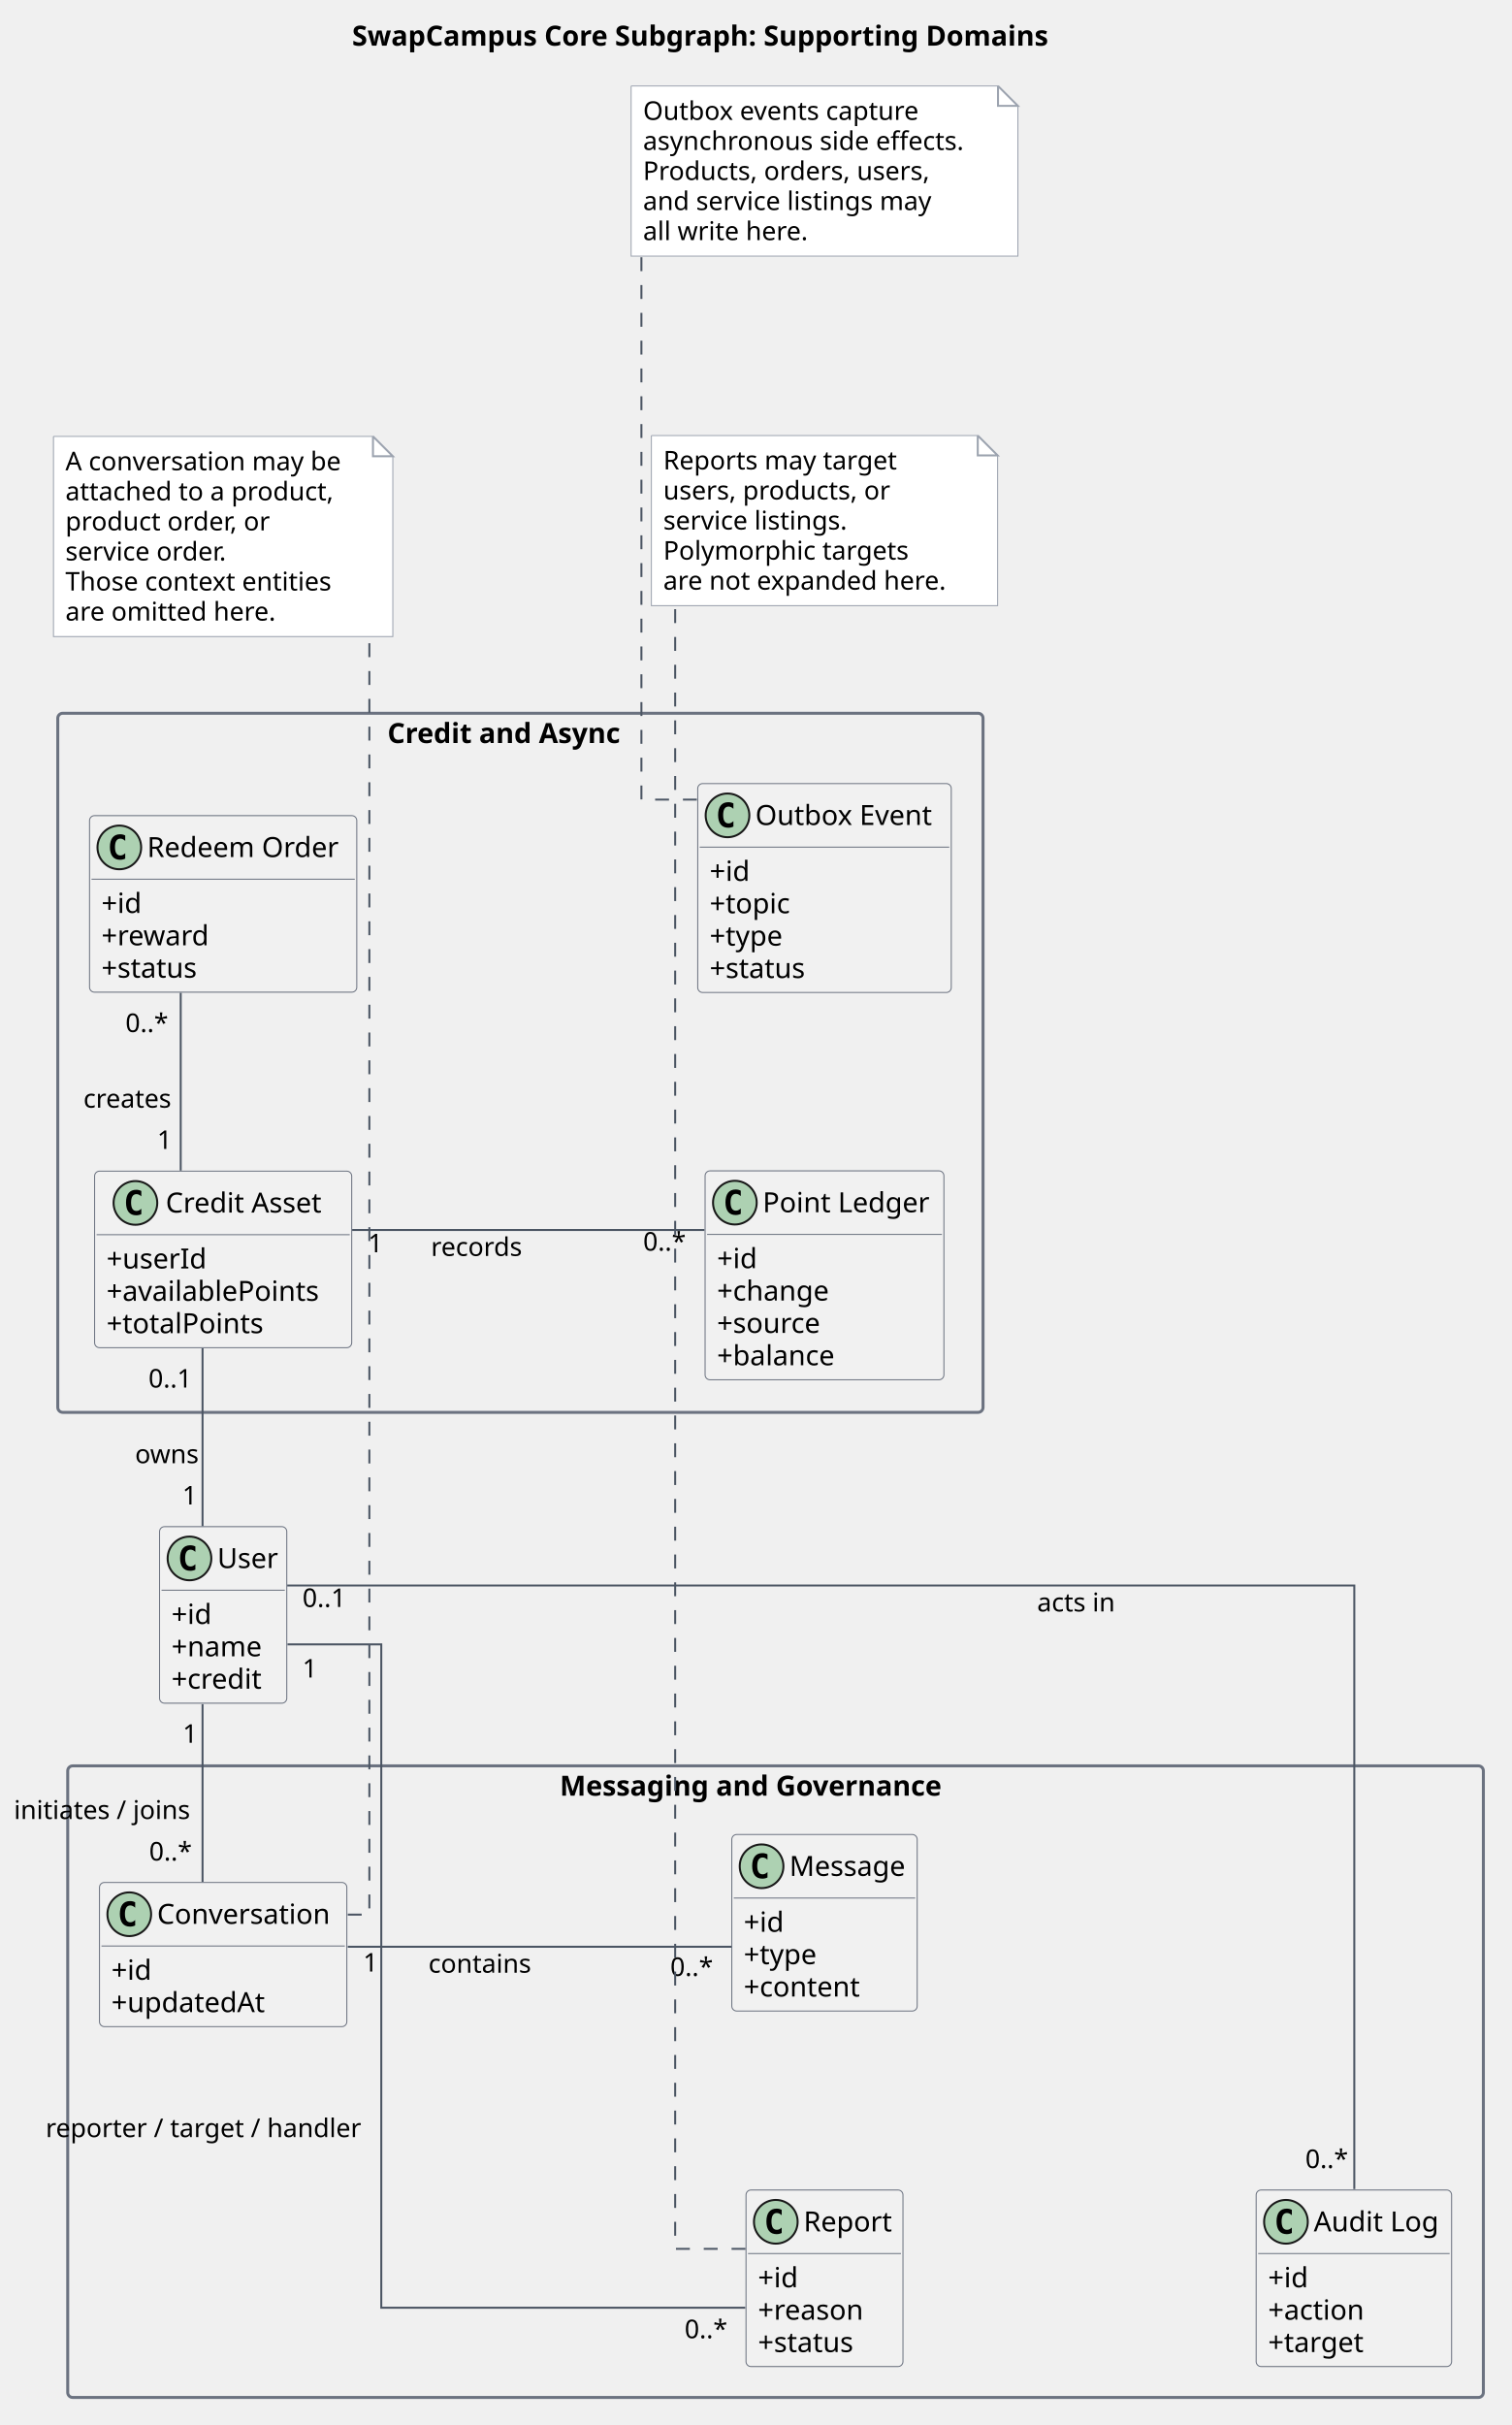
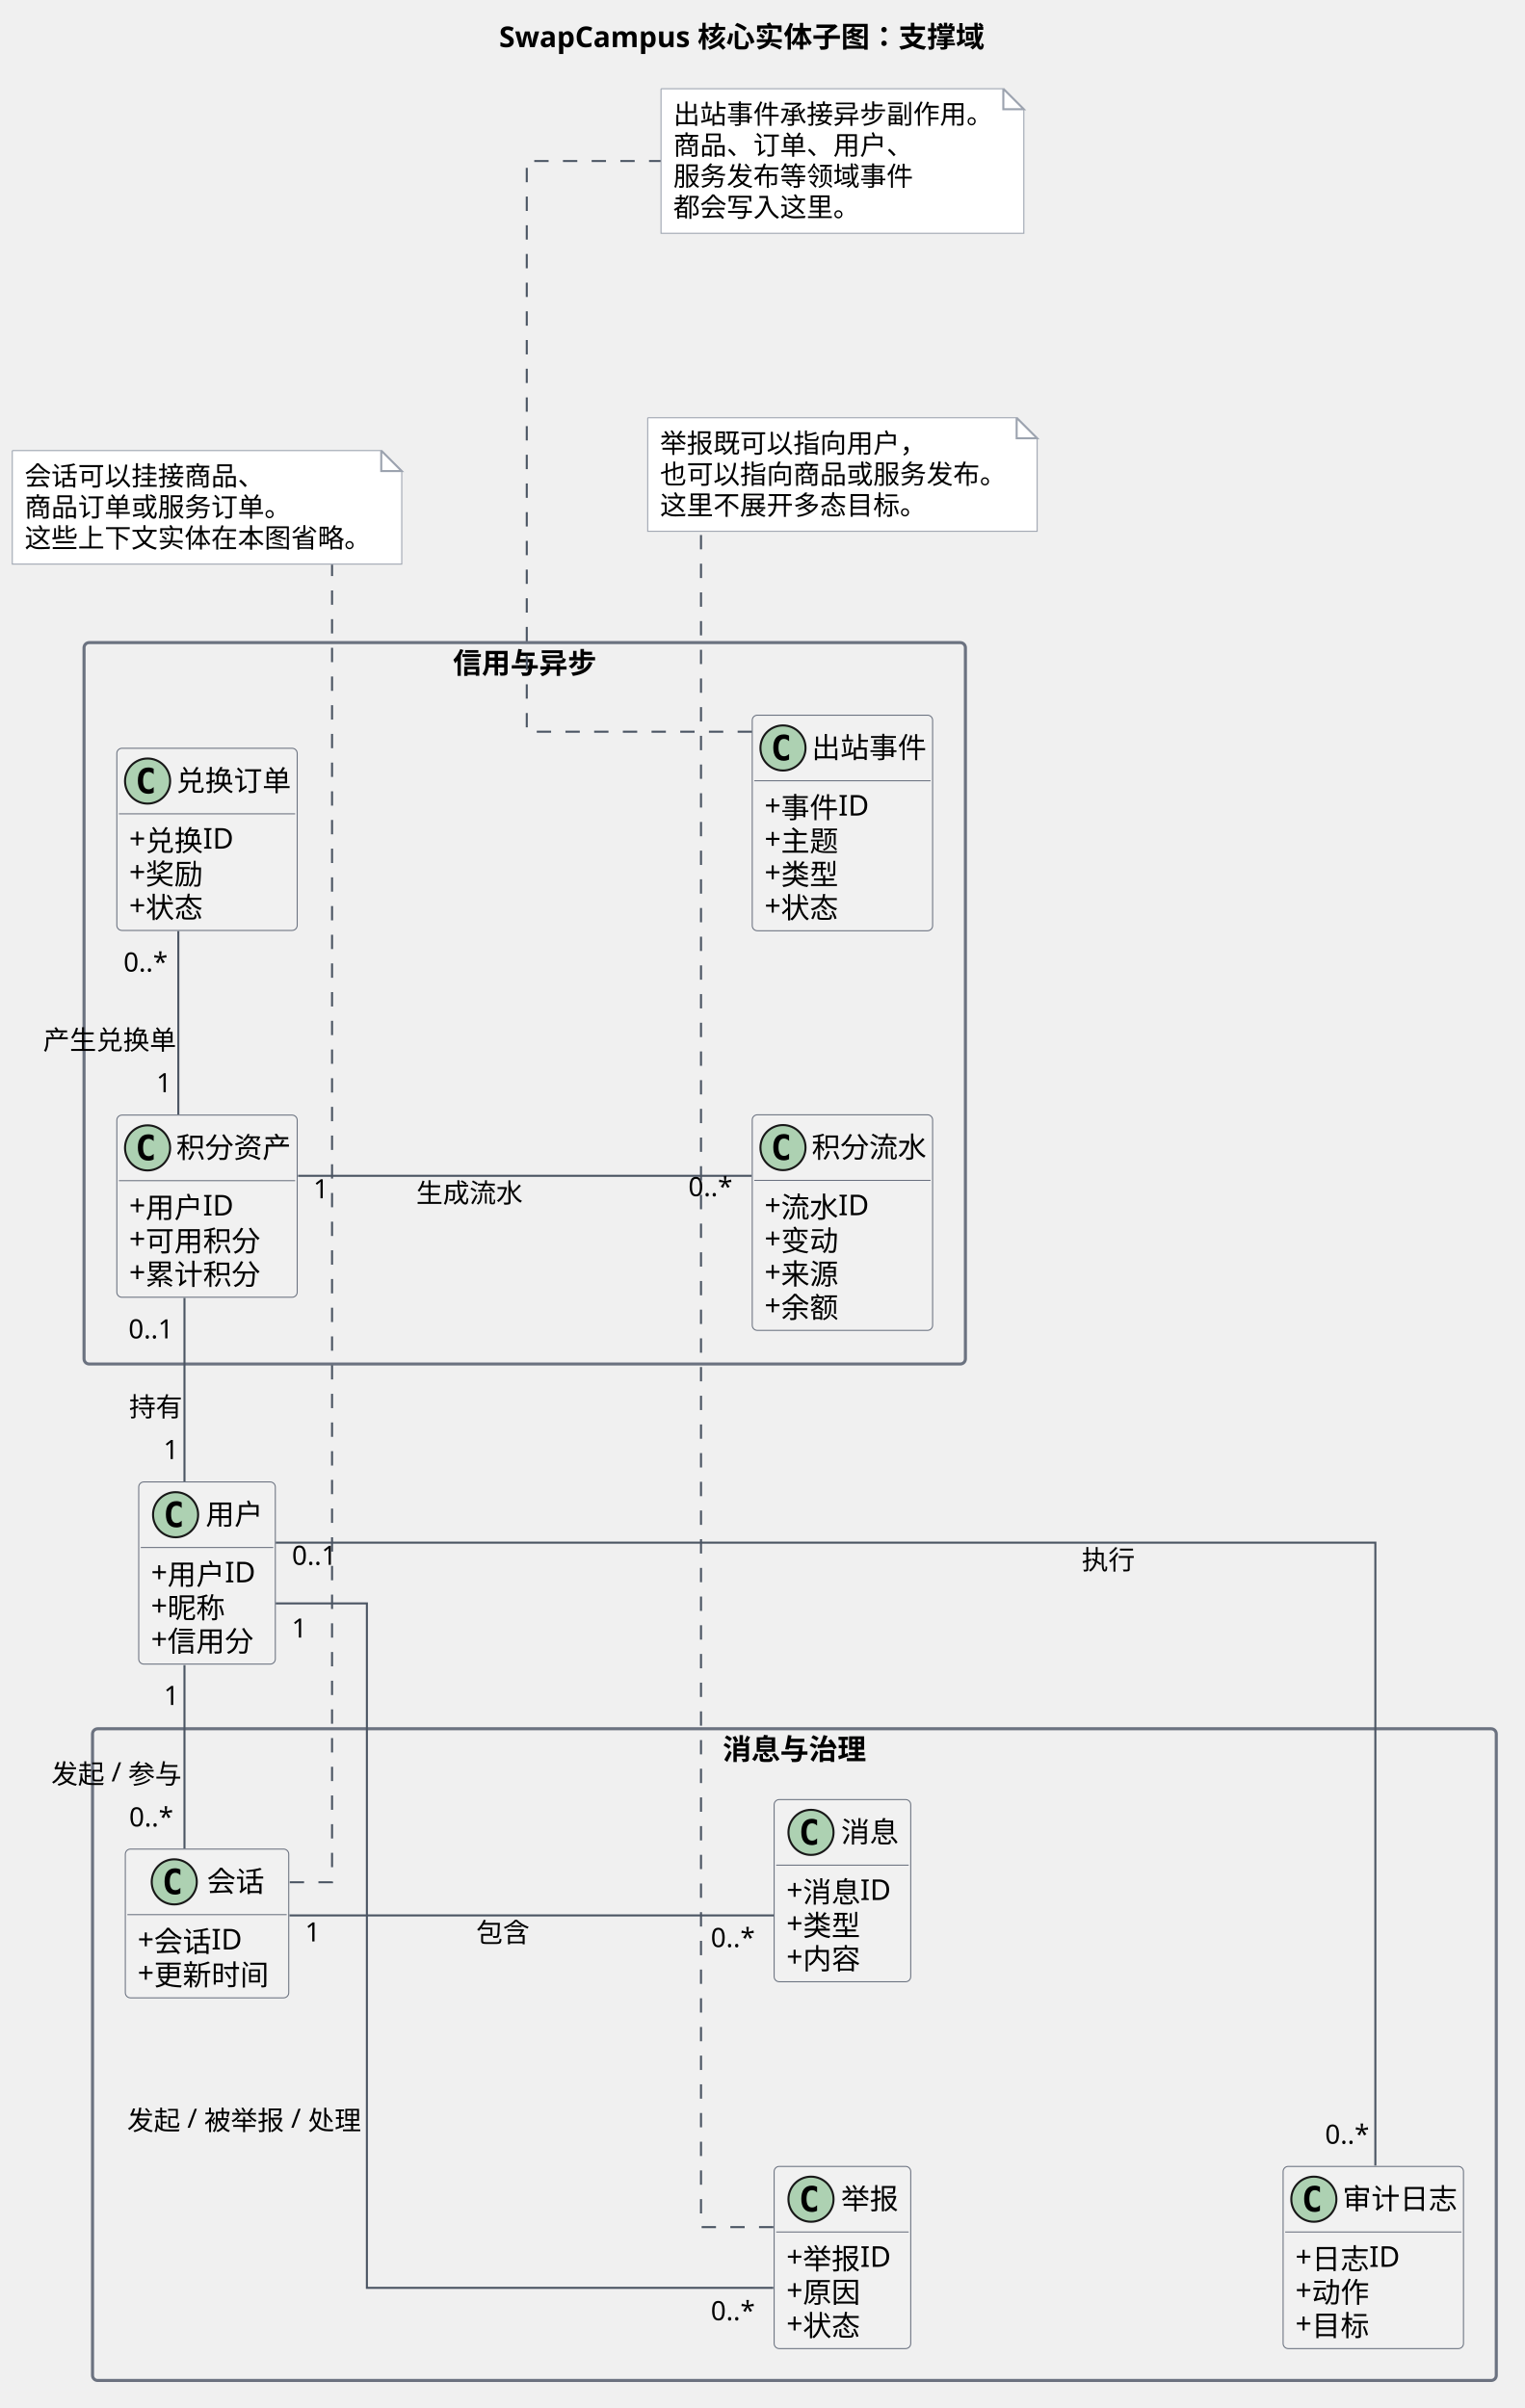
- <svg xmlns="http://www.w3.org/2000/svg" contentStyleType="text/css" data-diagram-type="CLASS" height="1221px" preserveAspectRatio="none" style="width:761px;height:1221px;background:#FFFFFF;" version="1.1" viewBox="0 0 761 1221" width="761px" zoomAndPan="magnify">
+ <svg xmlns="http://www.w3.org/2000/svg" contentStyleType="text/css" data-diagram-type="CLASS" height="1175px" preserveAspectRatio="none" style="width:744px;height:1175px;background:#FFFFFF;" version="1.1" viewBox="0 0 744 1175" width="744px" zoomAndPan="magnify">
  <defs />
  <g>
    <g class="title" data-source-line="1">
-       <text fill="#000000" font-family="sans-serif" font-size="14" font-weight="700" x="177.298" y="22.995">SwapCampus Core Subgraph: Supporting Domains</text>
+       <text fill="#000000" font-family="sans-serif" font-size="14" font-weight="700" x="243.505" y="22.995">SwapCampus 核心实体子图：支撑域</text>
    </g>
-     <g class="cluster" data-qualified-name="Messaging and Governance" data-source-line="25" id="ent0002">
-       <rect fill="none" height="318" rx="2.5" ry="2.5" style="stroke:#6B7280;stroke-width:1.5;" width="712.9" x="34.1" y="889.127" />
-       <text fill="#000000" font-family="sans-serif" font-size="14" font-weight="700" x="281.879" y="904.122">Messaging and Governance</text>
+     <g class="cluster" data-qualified-name="....." data-source-line="25" id="ent0002">
+       <rect fill="none" height="318" rx="2.5" ry="2.5" style="stroke:#6B7280;stroke-width:1.5;" width="684.86" x="45.14" y="843.567" />
+       <text fill="#000000" font-family="sans-serif" font-size="14" font-weight="700" x="352.57" y="858.562">消息与治理</text>
    </g>
-     <g class="cluster" data-qualified-name="Credit and Async" data-source-line="50" id="ent0007">
-       <rect fill="none" height="352" rx="2.5" ry="2.5" style="stroke:#6B7280;stroke-width:1.5;" width="465.95" x="29.09" y="359.127" />
-       <text fill="#000000" font-family="sans-serif" font-size="14" font-weight="700" x="195.1" y="374.122">Credit and Async</text>
+     <g class="cluster" data-qualified-name="....." data-source-line="50" id="ent0007">
+       <rect fill="none" height="352" rx="2.5" ry="2.5" style="stroke:#6B7280;stroke-width:1.5;" width="430" x="41" y="313.567" />
+       <text fill="#000000" font-family="sans-serif" font-size="14" font-weight="700" x="221" y="328.562">信用与异步</text>
    </g>
-     <g class="entity" data-qualified-name="Messaging and Governance.Conversation" data-source-line="26" id="ent0003">
-       <rect fill="#F1F1F1" height="72.594" rx="2.5" ry="2.5" style="stroke:#6B7280;stroke-width:0.5;" width="124.559" x="50.1" y="947.827" />
-       <ellipse cx="65.1" cy="963.827" fill="#ADD1B2" rx="11" ry="11" style="stroke:#181818;stroke-width:1;" />
-       <path d="M68.069,969.467 Q67.491,969.764 66.85,969.905 Q66.209,970.061 65.506,970.061 Q63.006,970.061 61.678,968.421 Q60.366,966.764 60.366,963.639 Q60.366,960.514 61.678,958.858 Q63.006,957.202 65.506,957.202 Q66.209,957.202 66.85,957.358 Q67.506,957.514 68.069,957.811 L68.069,960.53 Q67.444,959.952 66.85,959.686 Q66.256,959.405 65.631,959.405 Q64.287,959.405 63.6,960.483 Q62.913,961.546 62.913,963.639 Q62.913,965.733 63.6,966.811 Q64.287,967.874 65.631,967.874 Q66.256,967.874 66.85,967.608 Q67.444,967.327 68.069,966.749 L68.069,969.467 Z " fill="#000000" />
-       <text fill="#000000" font-family="sans-serif" font-size="14" x="79.1" y="968.674">Conversation</text>
-       <line style="stroke:#6B7280;stroke-width:0.5;" x1="51.1" x2="173.659" y1="979.827" y2="979.827" />
-       <text fill="#000000" font-family="sans-serif" font-size="14" x="56.1" y="996.822">+id</text>
-       <text fill="#000000" font-family="sans-serif" font-size="14" x="56.1" y="1013.119">+updatedAt</text>
+     <g class="entity" data-qualified-name="......Conversation" data-source-line="26" id="ent0003">
+       <rect fill="#F1F1F1" height="72.594" rx="2.5" ry="2.5" style="stroke:#6B7280;stroke-width:0.5;" width="79.73" x="61.14" y="902.267" />
+       <ellipse cx="85.019" cy="918.267" fill="#ADD1B2" rx="11" ry="11" style="stroke:#181818;stroke-width:1;" />
+       <path d="M87.987,923.908 Q87.409,924.204 86.769,924.345 Q86.128,924.501 85.425,924.501 Q82.925,924.501 81.597,922.861 Q80.284,921.204 80.284,918.079 Q80.284,914.954 81.597,913.298 Q82.925,911.642 85.425,911.642 Q86.128,911.642 86.769,911.798 Q87.425,911.954 87.987,912.251 L87.987,914.97 Q87.362,914.392 86.769,914.126 Q86.175,913.845 85.55,913.845 Q84.206,913.845 83.519,914.923 Q82.831,915.986 82.831,918.079 Q82.831,920.173 83.519,921.251 Q84.206,922.314 85.55,922.314 Q86.175,922.314 86.769,922.048 Q87.362,921.767 87.987,921.189 L87.987,923.908 Z " fill="#000000" />
+       <text fill="#000000" font-family="sans-serif" font-size="14" x="100.992" y="923.114">会话</text>
+       <line style="stroke:#6B7280;stroke-width:0.5;" x1="62.14" x2="139.87" y1="934.267" y2="934.267" />
+       <text fill="#000000" font-family="sans-serif" font-size="14" x="67.14" y="951.262">+会话ID</text>
+       <text fill="#000000" font-family="sans-serif" font-size="14" x="67.14" y="967.559">+更新时间</text>
    </g>
-     <g class="entity" data-qualified-name="Messaging and Governance.Message" data-source-line="31" id="ent0004">
-       <rect fill="#F1F1F1" height="88.891" rx="2.5" ry="2.5" style="stroke:#6B7280;stroke-width:0.5;" width="93.359" x="368.52" y="923.677" />
-       <ellipse cx="383.52" cy="939.677" fill="#ADD1B2" rx="11" ry="11" style="stroke:#181818;stroke-width:1;" />
-       <path d="M386.489,945.317 Q385.911,945.614 385.27,945.755 Q384.629,945.911 383.926,945.911 Q381.426,945.911 380.098,944.271 Q378.786,942.614 378.786,939.489 Q378.786,936.364 380.098,934.708 Q381.426,933.052 383.926,933.052 Q384.629,933.052 385.27,933.208 Q385.926,933.364 386.489,933.661 L386.489,936.38 Q385.864,935.802 385.27,935.536 Q384.676,935.255 384.051,935.255 Q382.707,935.255 382.02,936.333 Q381.332,937.396 381.332,939.489 Q381.332,941.583 382.02,942.661 Q382.707,943.724 384.051,943.724 Q384.676,943.724 385.27,943.458 Q385.864,943.177 386.489,942.599 L386.489,945.317 Z " fill="#000000" />
-       <text fill="#000000" font-family="sans-serif" font-size="14" x="397.52" y="944.524">Message</text>
-       <line style="stroke:#6B7280;stroke-width:0.5;" x1="369.52" x2="460.879" y1="955.677" y2="955.677" />
-       <text fill="#000000" font-family="sans-serif" font-size="14" x="374.52" y="972.672">+id</text>
-       <text fill="#000000" font-family="sans-serif" font-size="14" x="374.52" y="988.969">+type</text>
-       <text fill="#000000" font-family="sans-serif" font-size="14" x="374.52" y="1005.266">+content</text>
+     <g class="entity" data-qualified-name="......Message" data-source-line="31" id="ent0004">
+       <rect fill="#F1F1F1" height="88.891" rx="2.5" ry="2.5" style="stroke:#6B7280;stroke-width:0.5;" width="66.639" x="377.68" y="878.117" />
+       <ellipse cx="395.668" cy="894.117" fill="#ADD1B2" rx="11" ry="11" style="stroke:#181818;stroke-width:1;" />
+       <path d="M398.637,899.758 Q398.058,900.054 397.418,900.195 Q396.777,900.351 396.074,900.351 Q393.574,900.351 392.246,898.711 Q390.933,897.054 390.933,893.929 Q390.933,890.804 392.246,889.148 Q393.574,887.492 396.074,887.492 Q396.777,887.492 397.418,887.648 Q398.074,887.804 398.637,888.101 L398.637,890.82 Q398.012,890.242 397.418,889.976 Q396.824,889.695 396.199,889.695 Q394.855,889.695 394.168,890.773 Q393.48,891.836 393.48,893.929 Q393.48,896.023 394.168,897.101 Q394.855,898.164 396.199,898.164 Q396.824,898.164 397.418,897.898 Q398.012,897.617 398.637,897.039 L398.637,899.758 Z " fill="#000000" />
+       <text fill="#000000" font-family="sans-serif" font-size="14" x="410.332" y="898.964">消息</text>
+       <line style="stroke:#6B7280;stroke-width:0.5;" x1="378.68" x2="443.32" y1="910.117" y2="910.117" />
+       <text fill="#000000" font-family="sans-serif" font-size="14" x="383.68" y="927.112">+消息ID</text>
+       <text fill="#000000" font-family="sans-serif" font-size="14" x="383.68" y="943.409">+类型</text>
+       <text fill="#000000" font-family="sans-serif" font-size="14" x="383.68" y="959.706">+内容</text>
    </g>
-     <g class="entity" data-qualified-name="Messaging and Governance.Report" data-source-line="37" id="ent0005">
-       <rect fill="#F1F1F1" height="88.891" rx="2.5" ry="2.5" style="stroke:#6B7280;stroke-width:0.5;" width="79.038" x="375.68" y="1102.677" />
-       <ellipse cx="390.68" cy="1118.677" fill="#ADD1B2" rx="11" ry="11" style="stroke:#181818;stroke-width:1;" />
-       <path d="M393.649,1124.318 Q393.071,1124.614 392.43,1124.755 Q391.789,1124.911 391.086,1124.911 Q388.586,1124.911 387.258,1123.271 Q385.946,1121.614 385.946,1118.489 Q385.946,1115.364 387.258,1113.708 Q388.586,1112.052 391.086,1112.052 Q391.789,1112.052 392.43,1112.208 Q393.086,1112.364 393.649,1112.661 L393.649,1115.38 Q393.024,1114.802 392.43,1114.536 Q391.836,1114.255 391.211,1114.255 Q389.868,1114.255 389.18,1115.333 Q388.493,1116.396 388.493,1118.489 Q388.493,1120.583 389.18,1121.661 Q389.868,1122.724 391.211,1122.724 Q391.836,1122.724 392.43,1122.458 Q393.024,1122.177 393.649,1121.599 L393.649,1124.318 Z " fill="#000000" />
-       <text fill="#000000" font-family="sans-serif" font-size="14" x="404.68" y="1123.524">Report</text>
-       <line style="stroke:#6B7280;stroke-width:0.5;" x1="376.68" x2="453.718" y1="1134.677" y2="1134.677" />
-       <text fill="#000000" font-family="sans-serif" font-size="14" x="381.68" y="1151.672">+id</text>
-       <text fill="#000000" font-family="sans-serif" font-size="14" x="381.68" y="1167.969">+reason</text>
-       <text fill="#000000" font-family="sans-serif" font-size="14" x="381.68" y="1184.266">+status</text>
+     <g class="entity" data-qualified-name="......Report" data-source-line="37" id="ent0005">
+       <rect fill="#F1F1F1" height="88.891" rx="2.5" ry="2.5" style="stroke:#6B7280;stroke-width:0.5;" width="66.639" x="377.68" y="1057.117" />
+       <ellipse cx="395.668" cy="1073.117" fill="#ADD1B2" rx="11" ry="11" style="stroke:#181818;stroke-width:1;" />
+       <path d="M398.637,1078.757 Q398.058,1079.054 397.418,1079.195 Q396.777,1079.351 396.074,1079.351 Q393.574,1079.351 392.246,1077.711 Q390.933,1076.054 390.933,1072.929 Q390.933,1069.804 392.246,1068.148 Q393.574,1066.492 396.074,1066.492 Q396.777,1066.492 397.418,1066.648 Q398.074,1066.804 398.637,1067.101 L398.637,1069.82 Q398.012,1069.242 397.418,1068.976 Q396.824,1068.695 396.199,1068.695 Q394.855,1068.695 394.168,1069.773 Q393.48,1070.836 393.48,1072.929 Q393.48,1075.023 394.168,1076.101 Q394.855,1077.164 396.199,1077.164 Q396.824,1077.164 397.418,1076.898 Q398.012,1076.617 398.637,1076.039 L398.637,1078.757 Z " fill="#000000" />
+       <text fill="#000000" font-family="sans-serif" font-size="14" x="410.332" y="1077.964">举报</text>
+       <line style="stroke:#6B7280;stroke-width:0.5;" x1="378.68" x2="443.32" y1="1089.117" y2="1089.117" />
+       <text fill="#000000" font-family="sans-serif" font-size="14" x="383.68" y="1106.112">+举报ID</text>
+       <text fill="#000000" font-family="sans-serif" font-size="14" x="383.68" y="1122.409">+原因</text>
+       <text fill="#000000" font-family="sans-serif" font-size="14" x="383.68" y="1138.706">+状态</text>
    </g>
-     <g class="entity" data-qualified-name="Messaging and Governance.AuditLog" data-source-line="43" id="ent0006">
-       <rect fill="#F1F1F1" height="88.891" rx="2.5" ry="2.5" style="stroke:#6B7280;stroke-width:0.5;" width="98.418" x="632.58" y="1102.677" />
-       <ellipse cx="647.58" cy="1118.677" fill="#ADD1B2" rx="11" ry="11" style="stroke:#181818;stroke-width:1;" />
-       <path d="M650.549,1124.318 Q649.971,1124.614 649.33,1124.755 Q648.689,1124.911 647.986,1124.911 Q645.486,1124.911 644.158,1123.271 Q642.846,1121.614 642.846,1118.489 Q642.846,1115.364 644.158,1113.708 Q645.486,1112.052 647.986,1112.052 Q648.689,1112.052 649.33,1112.208 Q649.986,1112.364 650.549,1112.661 L650.549,1115.38 Q649.924,1114.802 649.33,1114.536 Q648.736,1114.255 648.111,1114.255 Q646.768,1114.255 646.08,1115.333 Q645.393,1116.396 645.393,1118.489 Q645.393,1120.583 646.08,1121.661 Q646.768,1122.724 648.111,1122.724 Q648.736,1122.724 649.33,1122.458 Q649.924,1122.177 650.549,1121.599 L650.549,1124.318 Z " fill="#000000" />
-       <text fill="#000000" font-family="sans-serif" font-size="14" x="661.58" y="1123.524">Audit Log</text>
-       <line style="stroke:#6B7280;stroke-width:0.5;" x1="633.58" x2="729.998" y1="1134.677" y2="1134.677" />
-       <text fill="#000000" font-family="sans-serif" font-size="14" x="638.58" y="1151.672">+id</text>
-       <text fill="#000000" font-family="sans-serif" font-size="14" x="638.58" y="1167.969">+action</text>
-       <text fill="#000000" font-family="sans-serif" font-size="14" x="638.58" y="1184.266">+target</text>
+     <g class="entity" data-qualified-name="......AuditLog" data-source-line="43" id="ent0006">
+       <rect fill="#F1F1F1" height="88.891" rx="2.5" ry="2.5" style="stroke:#6B7280;stroke-width:0.5;" width="88" x="626" y="1057.117" />
+       <ellipse cx="641" cy="1073.117" fill="#ADD1B2" rx="11" ry="11" style="stroke:#181818;stroke-width:1;" />
+       <path d="M643.969,1078.757 Q643.391,1079.054 642.75,1079.195 Q642.109,1079.351 641.406,1079.351 Q638.906,1079.351 637.578,1077.711 Q636.266,1076.054 636.266,1072.929 Q636.266,1069.804 637.578,1068.148 Q638.906,1066.492 641.406,1066.492 Q642.109,1066.492 642.75,1066.648 Q643.406,1066.804 643.969,1067.101 L643.969,1069.82 Q643.344,1069.242 642.75,1068.976 Q642.156,1068.695 641.531,1068.695 Q640.188,1068.695 639.5,1069.773 Q638.812,1070.836 638.812,1072.929 Q638.812,1075.023 639.5,1076.101 Q640.188,1077.164 641.531,1077.164 Q642.156,1077.164 642.75,1076.898 Q643.344,1076.617 643.969,1076.039 L643.969,1078.757 Z " fill="#000000" />
+       <text fill="#000000" font-family="sans-serif" font-size="14" x="655" y="1077.964">审计日志</text>
+       <line style="stroke:#6B7280;stroke-width:0.5;" x1="627" x2="713" y1="1089.117" y2="1089.117" />
+       <text fill="#000000" font-family="sans-serif" font-size="14" x="632" y="1106.112">+日志ID</text>
+       <text fill="#000000" font-family="sans-serif" font-size="14" x="632" y="1122.409">+动作</text>
+       <text fill="#000000" font-family="sans-serif" font-size="14" x="632" y="1138.706">+目标</text>
    </g>
-     <g class="entity" data-qualified-name="Credit and Async.UserCreditAsset" data-source-line="51" id="ent0008">
-       <rect fill="#F1F1F1" height="88.891" rx="2.5" ry="2.5" style="stroke:#6B7280;stroke-width:0.5;" width="129.476" x="47.64" y="589.677" />
-       <ellipse cx="68.196" cy="605.677" fill="#ADD1B2" rx="11" ry="11" style="stroke:#181818;stroke-width:1;" />
-       <path d="M71.165,611.317 Q70.587,611.614 69.946,611.755 Q69.306,611.911 68.603,611.911 Q66.103,611.911 64.775,610.271 Q63.462,608.614 63.462,605.489 Q63.462,602.364 64.775,600.708 Q66.103,599.052 68.603,599.052 Q69.306,599.052 69.946,599.208 Q70.603,599.364 71.165,599.661 L71.165,602.38 Q70.54,601.802 69.946,601.536 Q69.353,601.255 68.728,601.255 Q67.384,601.255 66.696,602.333 Q66.009,603.396 66.009,605.489 Q66.009,607.583 66.696,608.661 Q67.384,609.724 68.728,609.724 Q69.353,609.724 69.946,609.458 Q70.54,609.177 71.165,608.599 L71.165,611.317 Z " fill="#000000" />
-       <text fill="#000000" font-family="sans-serif" font-size="14" x="83.431" y="610.524">Credit Asset</text>
-       <line style="stroke:#6B7280;stroke-width:0.5;" x1="48.64" x2="176.116" y1="621.677" y2="621.677" />
-       <text fill="#000000" font-family="sans-serif" font-size="14" x="53.64" y="638.672">+userId</text>
-       <text fill="#000000" font-family="sans-serif" font-size="14" x="53.64" y="654.969">+availablePoints</text>
-       <text fill="#000000" font-family="sans-serif" font-size="14" x="53.64" y="671.266">+totalPoints</text>
+     <g class="entity" data-qualified-name="......UserCreditAsset" data-source-line="51" id="ent0008">
+       <rect fill="#F1F1F1" height="88.891" rx="2.5" ry="2.5" style="stroke:#6B7280;stroke-width:0.5;" width="88" x="57" y="544.117" />
+       <ellipse cx="72" cy="560.117" fill="#ADD1B2" rx="11" ry="11" style="stroke:#181818;stroke-width:1;" />
+       <path d="M74.969,565.758 Q74.391,566.054 73.75,566.195 Q73.109,566.351 72.406,566.351 Q69.906,566.351 68.578,564.711 Q67.266,563.054 67.266,559.929 Q67.266,556.804 68.578,555.148 Q69.906,553.492 72.406,553.492 Q73.109,553.492 73.75,553.648 Q74.406,553.804 74.969,554.101 L74.969,556.82 Q74.344,556.242 73.75,555.976 Q73.156,555.695 72.531,555.695 Q71.188,555.695 70.5,556.773 Q69.812,557.836 69.812,559.929 Q69.812,562.023 70.5,563.101 Q71.188,564.164 72.531,564.164 Q73.156,564.164 73.75,563.898 Q74.344,563.617 74.969,563.039 L74.969,565.758 Z " fill="#000000" />
+       <text fill="#000000" font-family="sans-serif" font-size="14" x="86" y="564.964">积分资产</text>
+       <line style="stroke:#6B7280;stroke-width:0.5;" x1="58" x2="144" y1="576.117" y2="576.117" />
+       <text fill="#000000" font-family="sans-serif" font-size="14" x="63" y="593.112">+用户ID</text>
+       <text fill="#000000" font-family="sans-serif" font-size="14" x="63" y="609.409">+可用积分</text>
+       <text fill="#000000" font-family="sans-serif" font-size="14" x="63" y="625.706">+累计积分</text>
    </g>
-     <g class="entity" data-qualified-name="Credit and Async.CreditPointLedger" data-source-line="57" id="ent0009">
-       <rect fill="#F1F1F1" height="105.188" rx="2.5" ry="2.5" style="stroke:#6B7280;stroke-width:0.5;" width="120.266" x="355.07" y="589.537" />
-       <ellipse cx="370.07" cy="605.537" fill="#ADD1B2" rx="11" ry="11" style="stroke:#181818;stroke-width:1;" />
-       <path d="M373.039,611.178 Q372.461,611.474 371.82,611.615 Q371.179,611.771 370.476,611.771 Q367.976,611.771 366.648,610.131 Q365.336,608.474 365.336,605.349 Q365.336,602.224 366.648,600.568 Q367.976,598.912 370.476,598.912 Q371.179,598.912 371.82,599.068 Q372.476,599.224 373.039,599.521 L373.039,602.24 Q372.414,601.662 371.82,601.396 Q371.226,601.115 370.601,601.115 Q369.257,601.115 368.57,602.193 Q367.882,603.256 367.882,605.349 Q367.882,607.443 368.57,608.521 Q369.257,609.584 370.601,609.584 Q371.226,609.584 371.82,609.318 Q372.414,609.037 373.039,608.459 L373.039,611.178 Z " fill="#000000" />
-       <text fill="#000000" font-family="sans-serif" font-size="14" x="384.07" y="610.384">Point Ledger</text>
-       <line style="stroke:#6B7280;stroke-width:0.5;" x1="356.07" x2="474.336" y1="621.537" y2="621.537" />
-       <text fill="#000000" font-family="sans-serif" font-size="14" x="361.07" y="638.532">+id</text>
-       <text fill="#000000" font-family="sans-serif" font-size="14" x="361.07" y="654.829">+change</text>
-       <text fill="#000000" font-family="sans-serif" font-size="14" x="361.07" y="671.126">+source</text>
-       <text fill="#000000" font-family="sans-serif" font-size="14" x="361.07" y="687.423">+balance</text>
+     <g class="entity" data-qualified-name="......CreditPointLedger" data-source-line="57" id="ent0009">
+       <rect fill="#F1F1F1" height="105.188" rx="2.5" ry="2.5" style="stroke:#6B7280;stroke-width:0.5;" width="88" x="367" y="543.977" />
+       <ellipse cx="382" cy="559.977" fill="#ADD1B2" rx="11" ry="11" style="stroke:#181818;stroke-width:1;" />
+       <path d="M384.969,565.617 Q384.391,565.914 383.75,566.055 Q383.109,566.211 382.406,566.211 Q379.906,566.211 378.578,564.571 Q377.266,562.914 377.266,559.789 Q377.266,556.664 378.578,555.008 Q379.906,553.352 382.406,553.352 Q383.109,553.352 383.75,553.508 Q384.406,553.664 384.969,553.961 L384.969,556.68 Q384.344,556.102 383.75,555.836 Q383.156,555.555 382.531,555.555 Q381.188,555.555 380.5,556.633 Q379.812,557.696 379.812,559.789 Q379.812,561.883 380.5,562.961 Q381.188,564.024 382.531,564.024 Q383.156,564.024 383.75,563.758 Q384.344,563.477 384.969,562.899 L384.969,565.617 Z " fill="#000000" />
+       <text fill="#000000" font-family="sans-serif" font-size="14" x="396" y="564.824">积分流水</text>
+       <line style="stroke:#6B7280;stroke-width:0.5;" x1="368" x2="454" y1="575.977" y2="575.977" />
+       <text fill="#000000" font-family="sans-serif" font-size="14" x="373" y="592.972">+流水ID</text>
+       <text fill="#000000" font-family="sans-serif" font-size="14" x="373" y="609.269">+变动</text>
+       <text fill="#000000" font-family="sans-serif" font-size="14" x="373" y="625.566">+来源</text>
+       <text fill="#000000" font-family="sans-serif" font-size="14" x="373" y="641.863">+余额</text>
    </g>
-     <g class="entity" data-qualified-name="Credit and Async.CreditRedeemOrder" data-source-line="64" id="ent0010">
-       <rect fill="#F1F1F1" height="88.891" rx="2.5" ry="2.5" style="stroke:#6B7280;stroke-width:0.5;" width="134.573" x="45.09" y="410.677" />
-       <ellipse cx="60.09" cy="426.677" fill="#ADD1B2" rx="11" ry="11" style="stroke:#181818;stroke-width:1;" />
-       <path d="M63.059,432.317 Q62.481,432.614 61.84,432.755 Q61.199,432.911 60.496,432.911 Q57.996,432.911 56.668,431.271 Q55.356,429.614 55.356,426.489 Q55.356,423.364 56.668,421.708 Q57.996,420.052 60.496,420.052 Q61.199,420.052 61.84,420.208 Q62.496,420.364 63.059,420.661 L63.059,423.38 Q62.434,422.802 61.84,422.536 Q61.246,422.255 60.621,422.255 Q59.278,422.255 58.59,423.333 Q57.903,424.396 57.903,426.489 Q57.903,428.583 58.59,429.661 Q59.278,430.724 60.621,430.724 Q61.246,430.724 61.84,430.458 Q62.434,430.177 63.059,429.599 L63.059,432.317 Z " fill="#000000" />
-       <text fill="#000000" font-family="sans-serif" font-size="14" x="74.09" y="431.524">Redeem Order</text>
-       <line style="stroke:#6B7280;stroke-width:0.5;" x1="46.09" x2="178.663" y1="442.677" y2="442.677" />
-       <text fill="#000000" font-family="sans-serif" font-size="14" x="51.09" y="459.672">+id</text>
-       <text fill="#000000" font-family="sans-serif" font-size="14" x="51.09" y="475.969">+reward</text>
-       <text fill="#000000" font-family="sans-serif" font-size="14" x="51.09" y="492.266">+status</text>
+     <g class="entity" data-qualified-name="......CreditRedeemOrder" data-source-line="64" id="ent0010">
+       <rect fill="#F1F1F1" height="88.891" rx="2.5" ry="2.5" style="stroke:#6B7280;stroke-width:0.5;" width="88" x="57" y="365.117" />
+       <ellipse cx="72" cy="381.117" fill="#ADD1B2" rx="11" ry="11" style="stroke:#181818;stroke-width:1;" />
+       <path d="M74.969,386.757 Q74.391,387.054 73.75,387.195 Q73.109,387.351 72.406,387.351 Q69.906,387.351 68.578,385.711 Q67.266,384.054 67.266,380.929 Q67.266,377.804 68.578,376.148 Q69.906,374.492 72.406,374.492 Q73.109,374.492 73.75,374.648 Q74.406,374.804 74.969,375.101 L74.969,377.82 Q74.344,377.242 73.75,376.976 Q73.156,376.695 72.531,376.695 Q71.188,376.695 70.5,377.773 Q69.812,378.836 69.812,380.929 Q69.812,383.023 70.5,384.101 Q71.188,385.164 72.531,385.164 Q73.156,385.164 73.75,384.898 Q74.344,384.617 74.969,384.039 L74.969,386.757 Z " fill="#000000" />
+       <text fill="#000000" font-family="sans-serif" font-size="14" x="86" y="385.964">兑换订单</text>
+       <line style="stroke:#6B7280;stroke-width:0.5;" x1="58" x2="144" y1="397.117" y2="397.117" />
+       <text fill="#000000" font-family="sans-serif" font-size="14" x="63" y="414.112">+兑换ID</text>
+       <text fill="#000000" font-family="sans-serif" font-size="14" x="63" y="430.409">+奖励</text>
+       <text fill="#000000" font-family="sans-serif" font-size="14" x="63" y="446.706">+状态</text>
    </g>
-     <g class="entity" data-qualified-name="Credit and Async.OutboxEvent" data-source-line="70" id="ent0011">
-       <rect fill="#F1F1F1" height="105.188" rx="2.5" ry="2.5" style="stroke:#6B7280;stroke-width:0.5;" width="127.676" x="351.36" y="394.537" />
-       <ellipse cx="366.36" cy="410.537" fill="#ADD1B2" rx="11" ry="11" style="stroke:#181818;stroke-width:1;" />
-       <path d="M369.329,416.178 Q368.751,416.474 368.11,416.615 Q367.469,416.771 366.766,416.771 Q364.266,416.771 362.938,415.131 Q361.626,413.474 361.626,410.349 Q361.626,407.224 362.938,405.568 Q364.266,403.912 366.766,403.912 Q367.469,403.912 368.11,404.068 Q368.766,404.224 369.329,404.521 L369.329,407.24 Q368.704,406.662 368.11,406.396 Q367.516,406.115 366.891,406.115 Q365.548,406.115 364.86,407.193 Q364.173,408.256 364.173,410.349 Q364.173,412.443 364.86,413.521 Q365.548,414.584 366.891,414.584 Q367.516,414.584 368.11,414.318 Q368.704,414.037 369.329,413.459 L369.329,416.178 Z " fill="#000000" />
-       <text fill="#000000" font-family="sans-serif" font-size="14" x="380.36" y="415.384">Outbox Event</text>
-       <line style="stroke:#6B7280;stroke-width:0.5;" x1="352.36" x2="478.036" y1="426.537" y2="426.537" />
-       <text fill="#000000" font-family="sans-serif" font-size="14" x="357.36" y="443.532">+id</text>
-       <text fill="#000000" font-family="sans-serif" font-size="14" x="357.36" y="459.829">+topic</text>
-       <text fill="#000000" font-family="sans-serif" font-size="14" x="357.36" y="476.126">+type</text>
-       <text fill="#000000" font-family="sans-serif" font-size="14" x="357.36" y="492.423">+status</text>
+     <g class="entity" data-qualified-name="......OutboxEvent" data-source-line="70" id="ent0011">
+       <rect fill="#F1F1F1" height="105.188" rx="2.5" ry="2.5" style="stroke:#6B7280;stroke-width:0.5;" width="88" x="367" y="348.977" />
+       <ellipse cx="382" cy="364.977" fill="#ADD1B2" rx="11" ry="11" style="stroke:#181818;stroke-width:1;" />
+       <path d="M384.969,370.618 Q384.391,370.914 383.75,371.055 Q383.109,371.211 382.406,371.211 Q379.906,371.211 378.578,369.571 Q377.266,367.914 377.266,364.789 Q377.266,361.664 378.578,360.008 Q379.906,358.352 382.406,358.352 Q383.109,358.352 383.75,358.508 Q384.406,358.664 384.969,358.961 L384.969,361.68 Q384.344,361.102 383.75,360.836 Q383.156,360.555 382.531,360.555 Q381.188,360.555 380.5,361.633 Q379.812,362.696 379.812,364.789 Q379.812,366.883 380.5,367.961 Q381.188,369.024 382.531,369.024 Q383.156,369.024 383.75,368.758 Q384.344,368.477 384.969,367.899 L384.969,370.618 Z " fill="#000000" />
+       <text fill="#000000" font-family="sans-serif" font-size="14" x="396" y="369.824">出站事件</text>
+       <line style="stroke:#6B7280;stroke-width:0.5;" x1="368" x2="454" y1="380.977" y2="380.977" />
+       <text fill="#000000" font-family="sans-serif" font-size="14" x="373" y="397.972">+事件ID</text>
+       <text fill="#000000" font-family="sans-serif" font-size="14" x="373" y="414.269">+主题</text>
+       <text fill="#000000" font-family="sans-serif" font-size="14" x="373" y="430.566">+类型</text>
+       <text fill="#000000" font-family="sans-serif" font-size="14" x="373" y="446.863">+状态</text>
    </g>
    <g class="entity" data-qualified-name="User" data-source-line="19" id="ent0001">
-       <rect fill="#F1F1F1" height="88.891" rx="2.5" ry="2.5" style="stroke:#6B7280;stroke-width:0.5;" width="64.062" x="80.35" y="768.677" />
-       <ellipse cx="95.419" cy="784.677" fill="#ADD1B2" rx="11" ry="11" style="stroke:#181818;stroke-width:1;" />
-       <path d="M98.387,790.317 Q97.809,790.614 97.169,790.755 Q96.528,790.911 95.825,790.911 Q93.325,790.911 91.997,789.271 Q90.684,787.614 90.684,784.489 Q90.684,781.364 91.997,779.708 Q93.325,778.052 95.825,778.052 Q96.528,778.052 97.169,778.208 Q97.825,778.364 98.387,778.661 L98.387,781.38 Q97.762,780.802 97.169,780.536 Q96.575,780.255 95.95,780.255 Q94.606,780.255 93.919,781.333 Q93.231,782.396 93.231,784.489 Q93.231,786.583 93.919,787.661 Q94.606,788.724 95.95,788.724 Q96.575,788.724 97.169,788.458 Q97.762,788.177 98.387,787.599 L98.387,790.317 Z " fill="#000000" />
-       <text fill="#000000" font-family="sans-serif" font-size="14" x="109.434" y="789.524">User</text>
-       <line style="stroke:#6B7280;stroke-width:0.5;" x1="81.35" x2="143.412" y1="800.677" y2="800.677" />
-       <text fill="#000000" font-family="sans-serif" font-size="14" x="86.35" y="817.672">+id</text>
-       <text fill="#000000" font-family="sans-serif" font-size="14" x="86.35" y="833.969">+name</text>
-       <text fill="#000000" font-family="sans-serif" font-size="14" x="86.35" y="850.266">+credit</text>
+       <rect fill="#F1F1F1" height="88.891" rx="2.5" ry="2.5" style="stroke:#6B7280;stroke-width:0.5;" width="66.639" x="67.68" y="723.117" />
+       <ellipse cx="85.668" cy="739.117" fill="#ADD1B2" rx="11" ry="11" style="stroke:#181818;stroke-width:1;" />
+       <path d="M88.637,744.758 Q88.058,745.054 87.418,745.195 Q86.777,745.351 86.074,745.351 Q83.574,745.351 82.246,743.711 Q80.933,742.054 80.933,738.929 Q80.933,735.804 82.246,734.148 Q83.574,732.492 86.074,732.492 Q86.777,732.492 87.418,732.648 Q88.074,732.804 88.637,733.101 L88.637,735.82 Q88.012,735.242 87.418,734.976 Q86.824,734.695 86.199,734.695 Q84.855,734.695 84.168,735.773 Q83.48,736.836 83.48,738.929 Q83.48,741.023 84.168,742.101 Q84.855,743.164 86.199,743.164 Q86.824,743.164 87.418,742.898 Q88.012,742.617 88.637,742.039 L88.637,744.758 Z " fill="#000000" />
+       <text fill="#000000" font-family="sans-serif" font-size="14" x="100.332" y="743.964">用户</text>
+       <line style="stroke:#6B7280;stroke-width:0.5;" x1="68.68" x2="133.32" y1="755.117" y2="755.117" />
+       <text fill="#000000" font-family="sans-serif" font-size="14" x="73.68" y="772.112">+用户ID</text>
+       <text fill="#000000" font-family="sans-serif" font-size="14" x="73.68" y="788.409">+昵称</text>
+       <text fill="#000000" font-family="sans-serif" font-size="14" x="73.68" y="804.706">+信用分</text>
    </g>
    <g class="entity" data-qualified-name="GMN27" data-source-line="97" id="ent0028">
-       <path d="M26.94,219.727 L26.94,320.524 L197.821,320.524 L197.821,229.727 L187.821,219.727 L26.94,219.727" fill="#FFFFFF" style="stroke:#9CA3AF;stroke-width:0.5;" />
-       <path d="M187.821,219.727 L187.821,229.727 L197.821,229.727 L187.821,219.727" fill="#FFFFFF" style="stroke:#9CA3AF;stroke-width:1;" />
-       <text fill="#000000" font-family="sans-serif" font-size="13" x="32.94" y="236.794">A conversation may be</text>
-       <text fill="#000000" font-family="sans-serif" font-size="13" x="32.94" y="251.927">attached to a product,</text>
-       <text fill="#000000" font-family="sans-serif" font-size="13" x="32.94" y="267.059">product order, or</text>
-       <text fill="#000000" font-family="sans-serif" font-size="13" x="32.94" y="282.192">service order.</text>
-       <text fill="#000000" font-family="sans-serif" font-size="13" x="32.94" y="297.325">Those context entities</text>
-       <text fill="#000000" font-family="sans-serif" font-size="13" x="32.94" y="312.458">are omitted here.</text>
+       <path d="M6,219.867 L6,275.265 L196,275.265 L196,229.867 L186,219.867 L6,219.867" fill="#FFFFFF" style="stroke:#9CA3AF;stroke-width:0.5;" />
+       <path d="M186,219.867 L186,229.867 L196,229.867 L186,219.867" fill="#FFFFFF" style="stroke:#9CA3AF;stroke-width:1;" />
+       <text fill="#000000" font-family="sans-serif" font-size="13" x="12" y="236.934">会话可以挂接商品、</text>
+       <text fill="#000000" font-family="sans-serif" font-size="13" x="12" y="252.067">商品订单或服务订单。</text>
+       <text fill="#000000" font-family="sans-serif" font-size="13" x="12" y="267.199">这些上下文实体在本图省略。</text>
    </g>
-     <g class="entity" data-qualified-name="GMN30" data-source-line="106" id="ent0031">
-       <path d="M328.02,219.297 L328.02,304.961 L502.379,304.961 L502.379,229.297 L492.379,219.297 L328.02,219.297" fill="#FFFFFF" style="stroke:#9CA3AF;stroke-width:0.5;" />
-       <path d="M492.379,219.297 L492.379,229.297 L502.379,229.297 L492.379,219.297" fill="#FFFFFF" style="stroke:#9CA3AF;stroke-width:1;" />
-       <text fill="#000000" font-family="sans-serif" font-size="13" x="334.02" y="236.364">Reports may target</text>
-       <text fill="#000000" font-family="sans-serif" font-size="13" x="334.02" y="251.497">users, products, or</text>
-       <text fill="#000000" font-family="sans-serif" font-size="13" x="334.02" y="266.629">service listings.</text>
-       <text fill="#000000" font-family="sans-serif" font-size="13" x="334.02" y="281.762">Polymorphic targets</text>
-       <text fill="#000000" font-family="sans-serif" font-size="13" x="334.02" y="296.895">are not expanded here.</text>
+     <g class="entity" data-qualified-name="GMN30" data-source-line="103" id="ent0031">
+       <path d="M316,203.867 L316,259.265 L506,259.265 L506,213.867 L496,203.867 L316,203.867" fill="#FFFFFF" style="stroke:#9CA3AF;stroke-width:0.5;" />
+       <path d="M496,203.867 L496,213.867 L506,213.867 L496,203.867" fill="#FFFFFF" style="stroke:#9CA3AF;stroke-width:1;" />
+       <text fill="#000000" font-family="sans-serif" font-size="13" x="322" y="220.934">举报既可以指向用户，</text>
+       <text fill="#000000" font-family="sans-serif" font-size="13" x="322" y="236.067">也可以指向商品或服务发布。</text>
+       <text fill="#000000" font-family="sans-serif" font-size="13" x="322" y="251.199">这里不展开多态目标。</text>
    </g>
-     <g class="entity" data-qualified-name="GMN33" data-source-line="114" id="ent0034">
-       <path d="M317.82,43.297 L317.82,128.961 L512.581,128.961 L512.581,53.297 L502.581,43.297 L317.82,43.297" fill="#FFFFFF" style="stroke:#9CA3AF;stroke-width:0.5;" />
-       <path d="M502.581,43.297 L502.581,53.297 L512.581,53.297 L502.581,43.297" fill="#FFFFFF" style="stroke:#9CA3AF;stroke-width:1;" />
-       <text fill="#000000" font-family="sans-serif" font-size="13" x="323.82" y="60.364">Outbox events capture</text>
-       <text fill="#000000" font-family="sans-serif" font-size="13" x="323.82" y="75.497">asynchronous side effects.</text>
-       <text fill="#000000" font-family="sans-serif" font-size="13" x="323.82" y="90.629">Products, orders, users,</text>
-       <text fill="#000000" font-family="sans-serif" font-size="13" x="323.82" y="105.762">and service listings may</text>
-       <text fill="#000000" font-family="sans-serif" font-size="13" x="323.82" y="120.895">all write here.</text>
+     <g class="entity" data-qualified-name="GMN33" data-source-line="109" id="ent0034">
+       <path d="M322.5,43.297 L322.5,113.828 L499.5,113.828 L499.5,53.297 L489.5,43.297 L322.5,43.297" fill="#FFFFFF" style="stroke:#9CA3AF;stroke-width:0.5;" />
+       <path d="M489.5,43.297 L489.5,53.297 L499.5,53.297 L489.5,43.297" fill="#FFFFFF" style="stroke:#9CA3AF;stroke-width:1;" />
+       <text fill="#000000" font-family="sans-serif" font-size="13" x="328.5" y="60.364">出站事件承接异步副作用。</text>
+       <text fill="#000000" font-family="sans-serif" font-size="13" x="328.5" y="75.497">商品、订单、用户、</text>
+       <text fill="#000000" font-family="sans-serif" font-size="13" x="328.5" y="90.629">服务发布等领域事件</text>
+       <text fill="#000000" font-family="sans-serif" font-size="13" x="328.5" y="105.762">都会写入这里。</text>
    </g>
    <g class="link" data-entity-1="ent0001" data-entity-2="ent0003" data-link-type="association" data-source-line="87" id="lnk20">
-       <path codeLine="87" d="M102,858.057 C102,885.957 102,921.367 102,947.557" fill="none" id="User-Conversation-1" style="stroke:#4B5563;stroke-width:1;" />
-       <text fill="#000000" font-family="sans-serif" font-size="13" x="7" y="915.874">initiates / joins</text>
-       <text fill="#000000" font-family="sans-serif" font-size="13" x="91.997" y="877.507">1</text>
-       <text fill="#000000" font-family="sans-serif" font-size="13" x="75.106" y="936.786">0..*</text>
+       <path codeLine="87" d="M90,812.497 C90,840.397 90,875.807 90,901.997" fill="none" id="User-Conversation-1" style="stroke:#4B5563;stroke-width:1;" />
+       <text fill="#000000" font-family="sans-serif" font-size="13" x="25" y="870.314">发起 / 参与</text>
+       <text fill="#000000" font-family="sans-serif" font-size="13" x="79.91" y="831.947">1</text>
+       <text fill="#000000" font-family="sans-serif" font-size="13" x="62.995" y="891.226">0..*</text>
    </g>
    <g class="link" data-entity-1="ent0003" data-entity-2="ent0004" data-link-type="association" data-source-line="88" id="lnk21">
-       <path codeLine="88" d="M175.13,980.197 C232.64,980.197 316.51,980.197 368.37,980.197" fill="none" id="Conversation-Message-1" style="stroke:#4B5563;stroke-width:1;" />
-       <text fill="#000000" font-family="sans-serif" font-size="13" x="215.75" y="993.264">contains</text>
-       <text fill="#000000" font-family="sans-serif" font-size="13" x="182.864" y="992.685">1</text>
-       <text fill="#000000" font-family="sans-serif" font-size="13" x="337.534" y="994.903">0..*</text>
+       <path codeLine="88" d="M141.21,934.637 C202.97,934.637 320.05,934.637 377.5,934.637" fill="none" id="Conversation-Message-1" style="stroke:#4B5563;stroke-width:1;" />
+       <text fill="#000000" font-family="sans-serif" font-size="13" x="232.36" y="947.704">包含</text>
+       <text fill="#000000" font-family="sans-serif" font-size="13" x="148.831" y="947.329">1</text>
+       <text fill="#000000" font-family="sans-serif" font-size="13" x="346.769" y="950.08">0..*</text>
    </g>
    <g class="link" data-entity-1="ent0001" data-entity-2="ent0008" data-link-type="association" data-source-line="92" id="lnk24">
-       <path codeLine="92" d="M102,768.417 C102,741.077 102,706.227 102,678.887" fill="none" id="User-UserCreditAsset-1" style="stroke:#4B5563;stroke-width:1;" />
-       <text fill="#000000" font-family="sans-serif" font-size="13" x="68" y="736.724">owns</text>
-       <text fill="#000000" font-family="sans-serif" font-size="13" x="91.819" y="757.5">1</text>
-       <text fill="#000000" font-family="sans-serif" font-size="13" x="74.772" y="698.64">0..1</text>
+       <path codeLine="92" d="M90,722.857 C90,695.517 90,660.667 90,633.327" fill="none" id="User-UserCreditAsset-1" style="stroke:#4B5563;stroke-width:1;" />
+       <text fill="#000000" font-family="sans-serif" font-size="13" x="63" y="691.164">持有</text>
+       <text fill="#000000" font-family="sans-serif" font-size="13" x="79.724" y="711.94">1</text>
+       <text fill="#000000" font-family="sans-serif" font-size="13" x="62.681" y="653.08">0..1</text>
    </g>
    <g class="link" data-entity-1="ent0008" data-entity-2="ent0009" data-link-type="association" data-source-line="93" id="lnk25">
-       <path codeLine="93" d="M177.34,619.307 C229.91,619.307 303.39,619.307 354.73,619.307" fill="none" id="UserCreditAsset-CreditPointLedger-1" style="stroke:#4B5563;stroke-width:1;" />
-       <text fill="#000000" font-family="sans-serif" font-size="13" x="217.03" y="632.374">records</text>
-       <text fill="#000000" font-family="sans-serif" font-size="13" x="185.329" y="630.536">1</text>
-       <text fill="#000000" font-family="sans-serif" font-size="13" x="323.86" y="629.705">0..*</text>
+       <path codeLine="93" d="M145.42,573.747 C204.35,573.747 307.78,573.747 366.67,573.747" fill="none" id="UserCreditAsset-CreditPointLedger-1" style="stroke:#4B5563;stroke-width:1;" />
+       <text fill="#000000" font-family="sans-serif" font-size="13" x="203.04" y="586.814">生成流水</text>
+       <text fill="#000000" font-family="sans-serif" font-size="13" x="152.855" y="584.704">1</text>
+       <text fill="#000000" font-family="sans-serif" font-size="13" x="335.821" y="583.668">0..*</text>
    </g>
    <g class="link" data-entity-1="ent0008" data-entity-2="ent0010" data-link-type="association" data-source-line="94" id="lnk26">
-       <path codeLine="94" d="M91,589.417 C91,562.077 91,527.227 91,499.887" fill="none" id="UserCreditAsset-CreditRedeemOrder-1" style="stroke:#4B5563;stroke-width:1;" />
-       <text fill="#000000" font-family="sans-serif" font-size="13" x="42" y="557.724">creates</text>
-       <text fill="#000000" font-family="sans-serif" font-size="13" x="79.135" y="578.5">1</text>
-       <text fill="#000000" font-family="sans-serif" font-size="13" x="63.174" y="519.64">0..*</text>
+       <path codeLine="94" d="M87,543.857 C87,516.517 87,481.667 87,454.327" fill="none" id="UserCreditAsset-CreditRedeemOrder-1" style="stroke:#4B5563;stroke-width:1;" />
+       <text fill="#000000" font-family="sans-serif" font-size="13" x="21" y="512.164">产生兑换单</text>
+       <text fill="#000000" font-family="sans-serif" font-size="13" x="76.264" y="532.94">1</text>
+       <text fill="#000000" font-family="sans-serif" font-size="13" x="60.257" y="474.08">0..*</text>
    </g>
    <g class="link" data-entity-1="ent0001" data-entity-2="ent0005" data-link-type="association" data-source-line="89" id="lnk22">
-       <path codeLine="89" d="M144.77,827.947 C166.81,827.947 192,827.947 192,827.947 C192,827.947 192,1161.947 192,1161.947 C192,1161.947 311.1,1161.947 375.3,1161.947" fill="none" id="User-Report" style="stroke:#4B5563;stroke-width:1;" />
-       <text fill="#000000" font-family="sans-serif" font-size="13" x="23" y="1076.044">reporter / target / handler</text>
-       <text fill="#000000" font-family="sans-serif" font-size="13" x="152.303" y="844.632">1</text>
-       <text fill="#000000" font-family="sans-serif" font-size="13" x="344.753" y="1177.303">0..*</text>
+       <path codeLine="89" d="M134.53,782.387 C155.67,782.387 179,782.387 179,782.387 C179,782.387 179,1116.387 179,1116.387 C179,1116.387 312.92,1116.387 377.27,1116.387" fill="none" id="User-Report" style="stroke:#4B5563;stroke-width:1;" />
+       <text fill="#000000" font-family="sans-serif" font-size="13" x="62" y="1039.344">发起 / 被举报 / 处理</text>
+       <text fill="#000000" font-family="sans-serif" font-size="13" x="142.299" y="799.072">1</text>
+       <text fill="#000000" font-family="sans-serif" font-size="13" x="346.782" y="1132.162">0..*</text>
    </g>
    <g class="link" data-entity-1="ent0001" data-entity-2="ent0006" data-link-type="association" data-source-line="90" id="lnk23">
-       <path codeLine="90" d="M144.64,798.307 C265.14,798.307 682,798.307 682,798.307 C682,798.307 682,1008.027 682,1102.237" fill="none" id="User-AuditLog" style="stroke:#4B5563;stroke-width:1;" />
-       <text fill="#000000" font-family="sans-serif" font-size="13" x="522.28" y="811.374">acts in</text>
-       <text fill="#000000" font-family="sans-serif" font-size="13" x="152.316" y="809.128">0..1</text>
-       <text fill="#000000" font-family="sans-serif" font-size="13" x="657.345" y="1091.619">0..*</text>
+       <path codeLine="90" d="M134.53,752.747 C256.71,752.747 671,752.747 671,752.747 C671,752.747 671,962.467 671,1056.677" fill="none" id="User-AuditLog" style="stroke:#4B5563;stroke-width:1;" />
+       <text fill="#000000" font-family="sans-serif" font-size="13" x="527.73" y="765.814">执行</text>
+       <text fill="#000000" font-family="sans-serif" font-size="13" x="142.425" y="763.568">0..1</text>
+       <text fill="#000000" font-family="sans-serif" font-size="13" x="646.46" y="1046.059">0..*</text>
    </g>
    <g class="link" data-entity-1="ent0003" data-entity-2="ent0028" data-link-type="association" data-source-line="97" id="lnk29">
-       <path d="M175.14,964.017 C181.68,964.017 186,964.017 186,964.017 C186,964.017 186,480.827 186,320.867" fill="none" id="Conversation-GMN27" style="stroke:#4B5563;stroke-width:1;stroke-dasharray:7,7;" />
+       <path d="M141.35,918.457 C152.69,918.457 162,918.457 162,918.457 C162,918.457 162,402.507 162,275.537" fill="none" id="Conversation-GMN27" style="stroke:#4B5563;stroke-width:1;stroke-dasharray:7,7;" />
    </g>
-     <g class="link" data-entity-1="ent0005" data-entity-2="ent0031" data-link-type="association" data-source-line="106" id="lnk32">
-       <path d="M375.4,1132.307 C357.36,1132.307 340,1132.307 340,1132.307 C340,1132.307 340,480.867 340,305.277" fill="none" id="Report-GMN30" style="stroke:#4B5563;stroke-width:1;stroke-dasharray:7,7;" />
+     <g class="link" data-entity-1="ent0005" data-entity-2="ent0031" data-link-type="association" data-source-line="103" id="lnk32">
+       <path d="M377.31,1086.747 C359.79,1086.747 342,1086.747 342,1086.747 C342,1086.747 342,406.917 342,259.537" fill="none" id="Report-GMN30" style="stroke:#4B5563;stroke-width:1;stroke-dasharray:7,7;" />
    </g>
-     <g class="link" data-entity-1="ent0011" data-entity-2="ent0034" data-link-type="association" data-source-line="114" id="lnk35">
-       <path d="M350.91,402.607 C335.3,402.607 323,402.607 323,402.607 C323,402.607 323,215.667 323,129.137" fill="none" id="OutboxEvent-GMN33" style="stroke:#4B5563;stroke-width:1;stroke-dasharray:7,7;" />
+     <g class="link" data-entity-1="ent0011" data-entity-2="ent0034" data-link-type="association" data-source-line="109" id="lnk35">
+       <path d="M366.87,357.047 C321.36,357.047 257,357.047 257,357.047 C257,357.047 257,78.567 257,78.567 C257,78.567 288.08,78.567 322.31,78.567" fill="none" id="OutboxEvent-GMN33" style="stroke:#4B5563;stroke-width:1;stroke-dasharray:7,7;" />
    </g>
  </g>
</svg>
